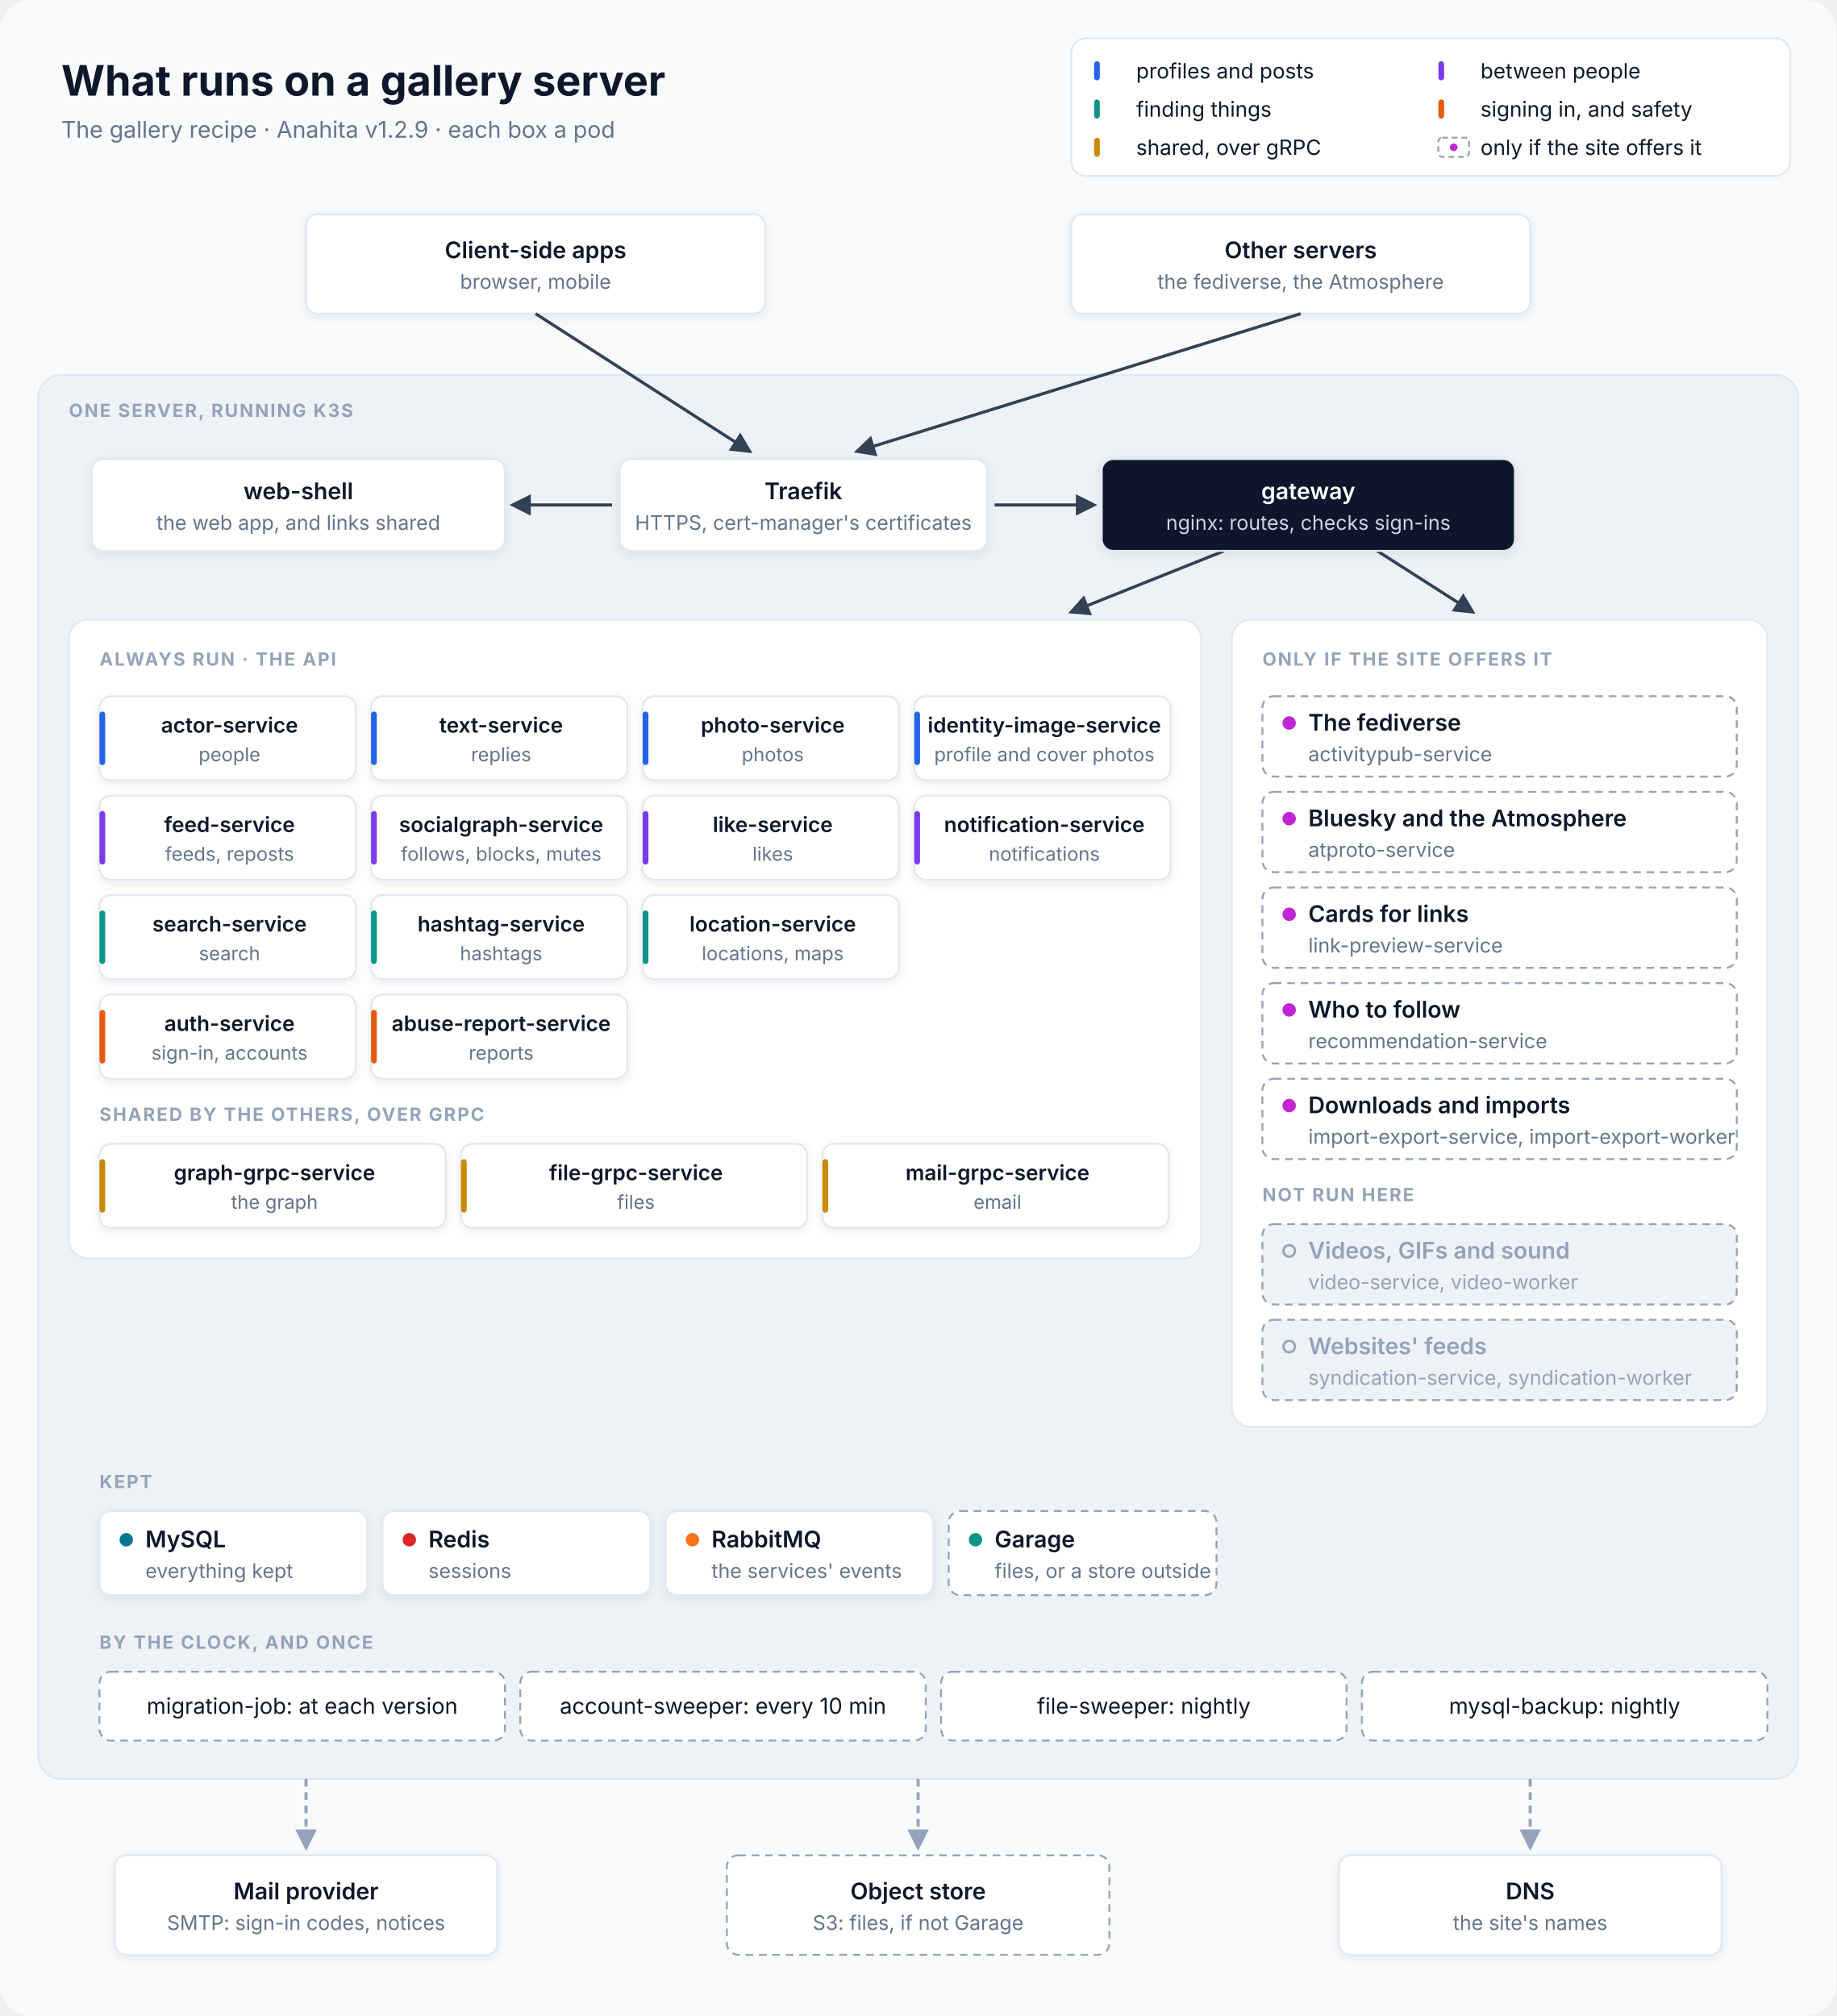
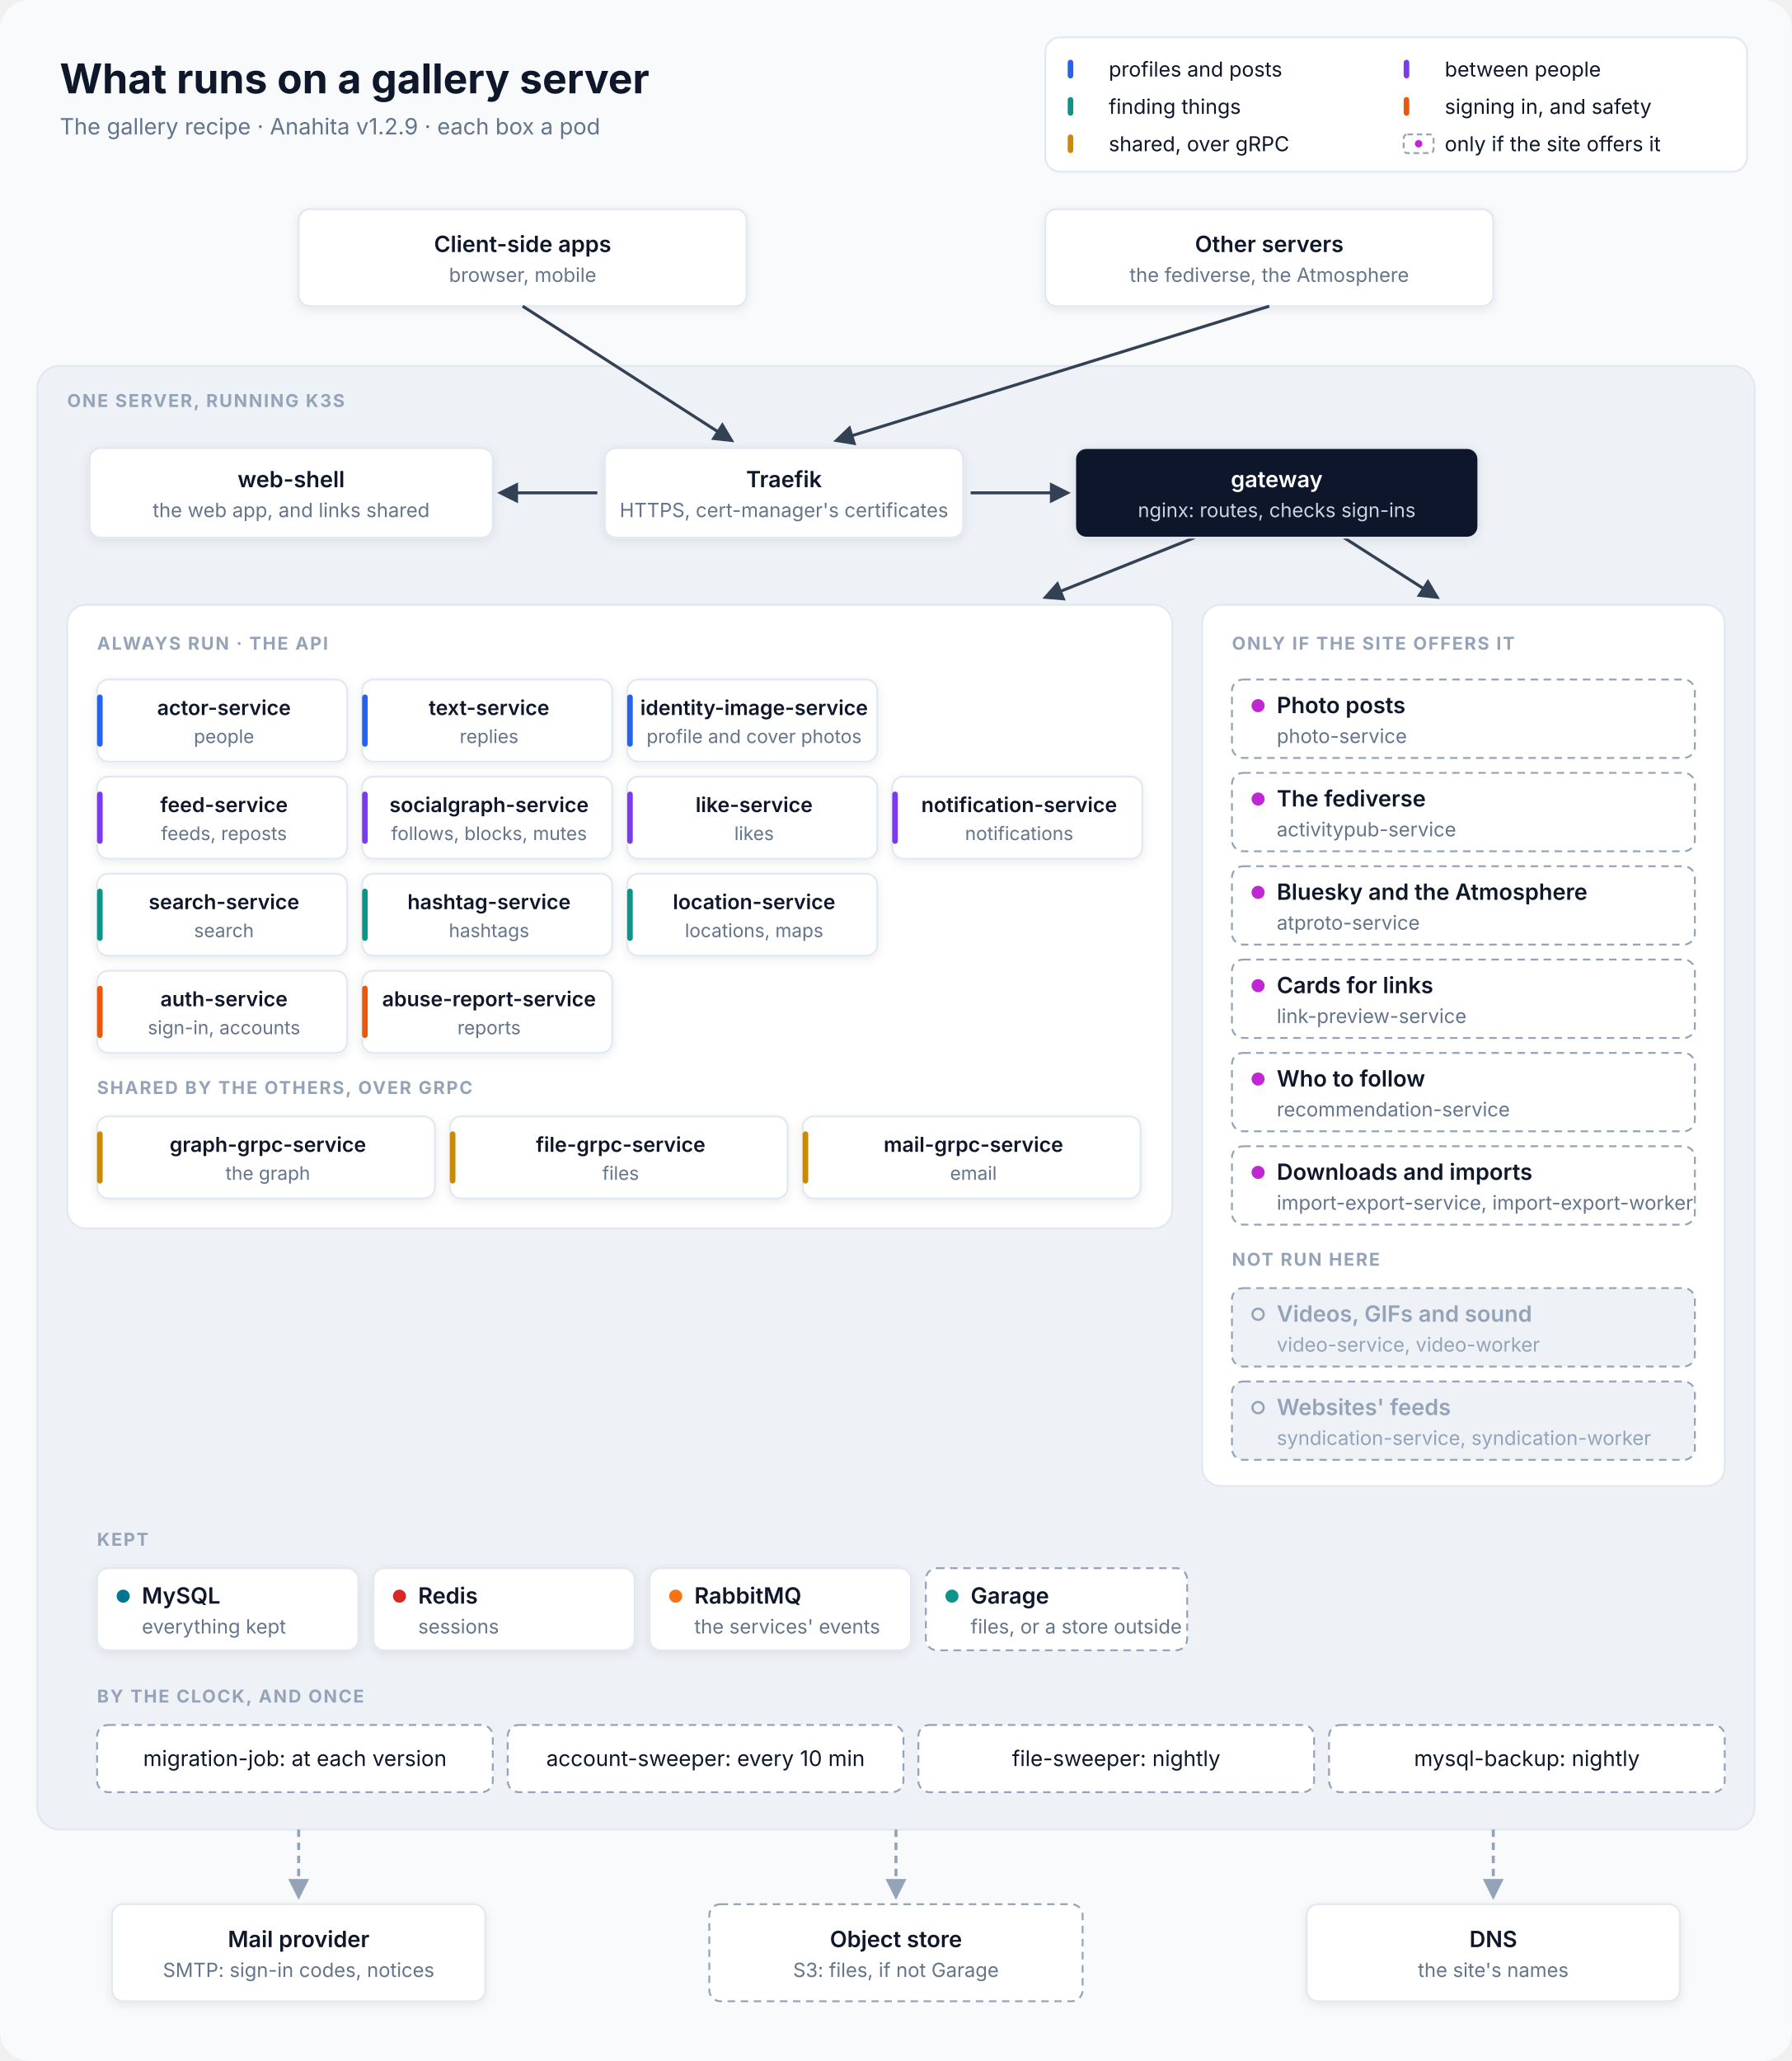
- <svg xmlns="http://www.w3.org/2000/svg" viewBox="0 0 960 1054" width="960" height="1054" font-family="Inter, 'SF Pro Text', 'Segoe UI', Helvetica, Arial, sans-serif" role="img" aria-labelledby="title desc">
+ <svg xmlns="http://www.w3.org/2000/svg" viewBox="0 0 960 1104" width="960" height="1104" font-family="Inter, 'SF Pro Text', 'Segoe UI', Helvetica, Arial, sans-serif" role="img" aria-labelledby="title desc">
  <defs>
    <filter id="shadow" x="-10%" y="-10%" width="120%" height="140%">
      <feDropShadow dx="0" dy="1.5" stdDeviation="2.5" flood-color="#0F172A" flood-opacity="0.08" />
    </filter>
    <marker id="in" viewBox="0 0 10 10" refX="8.5" refY="5" markerWidth="7" markerHeight="7" orient="auto-start-reverse">
      <path d="M0,0 L10,5 L0,10 z" fill="#334155" />
    </marker>
    <marker id="out" viewBox="0 0 10 10" refX="8.5" refY="5" markerWidth="7" markerHeight="7" orient="auto-start-reverse">
      <path d="M0,0 L10,5 L0,10 z" fill="#94A3B8" />
    </marker>
  </defs>
-   <rect width="960" height="1054" rx="16" fill="#F8FAFC" />
+   <rect width="960" height="1104" rx="16" fill="#F8FAFC" />
  <text x="32" y="50" font-size="22" fill="#0F172A" text-anchor="start" font-weight="700">What runs on a gallery server</text>
  <text x="32" y="72" font-size="12" fill="#64748B" text-anchor="start">The gallery recipe · Anahita v1.2.9 · each box a pod</text>
  <rect x="560" y="20" width="376" height="72" rx="8" fill="#FFFFFF" stroke="#E2E8F0" />
  <rect x="572" y="32" width="3" height="10" rx="1.5" fill="#2563EB" />
  <text x="594" y="41" font-size="11" fill="#0F172A" text-anchor="start">profiles and posts</text>
  <rect x="752" y="32" width="3" height="10" rx="1.5" fill="#7C3AED" />
  <text x="774" y="41" font-size="11" fill="#0F172A" text-anchor="start">between people</text>
  <rect x="572" y="52" width="3" height="10" rx="1.5" fill="#0D9488" />
  <text x="594" y="61" font-size="11" fill="#0F172A" text-anchor="start">finding things</text>
  <rect x="752" y="52" width="3" height="10" rx="1.5" fill="#EA580C" />
  <text x="774" y="61" font-size="11" fill="#0F172A" text-anchor="start">signing in, and safety</text>
  <rect x="572" y="72" width="3" height="10" rx="1.5" fill="#CA8A04" />
  <text x="594" y="81" font-size="11" fill="#0F172A" text-anchor="start">shared, over gRPC</text>
  <rect x="752" y="72" width="16" height="10" rx="2" fill="#FFFFFF" stroke="#94A3B8" stroke-dasharray="3 2" />
  <circle cx="760" cy="77" r="2" fill="#C026D3" />
  <text x="774" y="81" font-size="11" fill="#0F172A" text-anchor="start">only if the site offers it</text>
  <rect x="160" y="112" width="240" height="52" rx="6" fill="#FFFFFF" stroke="#E2E8F0" filter="url(#shadow)" />
  <text x="280.0" y="135.0" font-size="12" fill="#0F172A" text-anchor="middle" font-weight="600">Client-side apps</text>
  <text x="280.0" y="151.0" font-size="10.5" fill="#64748B" text-anchor="middle">browser, mobile</text>
  <rect x="560" y="112" width="240" height="52" rx="6" fill="#FFFFFF" stroke="#E2E8F0" filter="url(#shadow)" />
  <text x="680.0" y="135.0" font-size="12" fill="#0F172A" text-anchor="middle" font-weight="600">Other servers</text>
  <text x="680.0" y="151.0" font-size="10.5" fill="#64748B" text-anchor="middle">the fediverse, the Atmosphere</text>
-   <rect x="20" y="196" width="920" height="734" rx="12" fill="#EEF2F7" stroke="#E2E8F0" />
+   <rect x="20" y="196" width="920" height="784" rx="12" fill="#EEF2F7" stroke="#E2E8F0" />
  <text x="36" y="218" font-size="9.5" fill="#94A3B8" text-anchor="start" font-weight="700" letter-spacing="0.8">ONE SERVER, RUNNING K3S</text>
  <path d="M280 164 L392 236" stroke="#334155" stroke-width="1.6" fill="none" marker-end="url(#in)" />
  <path d="M680 164 L448 236" stroke="#334155" stroke-width="1.6" fill="none" marker-end="url(#in)" />
  <path d="M320 264 L268 264" stroke="#334155" stroke-width="1.6" fill="none" marker-end="url(#in)" />
  <path d="M520 264 L572 264" stroke="#334155" stroke-width="1.6" fill="none" marker-end="url(#in)" />
  <path d="M640 288 L560 320" stroke="#334155" stroke-width="1.6" fill="none" marker-end="url(#in)" />
  <path d="M720 288 L770 320" stroke="#334155" stroke-width="1.6" fill="none" marker-end="url(#in)" />
  <rect x="48" y="240" width="216" height="48" rx="6" fill="#FFFFFF" stroke="#E2E8F0" filter="url(#shadow)" />
  <text x="156.0" y="261.0" font-size="12" fill="#0F172A" text-anchor="middle" font-weight="600">web-shell</text>
  <text x="156.0" y="277.0" font-size="10.5" fill="#64748B" text-anchor="middle">the web app, and links shared</text>
  <rect x="324" y="240" width="192" height="48" rx="6" fill="#FFFFFF" stroke="#E2E8F0" filter="url(#shadow)" />
  <text x="420.0" y="261.0" font-size="12" fill="#0F172A" text-anchor="middle" font-weight="600">Traefik</text>
  <text x="420.0" y="277.0" font-size="10.5" fill="#64748B" text-anchor="middle">HTTPS, cert-manager's certificates</text>
  <rect x="576" y="240" width="216" height="48" rx="6" fill="#0F172A" stroke="#E2E8F0" filter="url(#shadow)" />
  <text x="684.0" y="261.0" font-size="12" fill="#FFFFFF" text-anchor="middle" font-weight="600">gateway</text>
  <text x="684.0" y="277.0" font-size="10.5" fill="#CBD5E1" text-anchor="middle">nginx: routes, checks sign-ins</text>
  <rect x="36" y="324" width="592" height="334" rx="10" fill="#FFFFFF" stroke="#E2E8F0" />
  <text x="52" y="348" font-size="9.5" fill="#94A3B8" text-anchor="start" font-weight="700" letter-spacing="0.8">ALWAYS RUN · THE API</text>
  <rect x="52" y="364" width="134" height="44" rx="6" fill="#FFFFFF" stroke="#E2E8F0" filter="url(#shadow)" />
  <rect x="52" y="372" width="3" height="28" rx="1.5" fill="#2563EB" />
  <text x="120.0" y="383" font-size="11" fill="#0F172A" text-anchor="middle" font-weight="600">actor-service</text>
  <text x="120.0" y="398" font-size="10" fill="#64748B" text-anchor="middle">people</text>
  <rect x="194" y="364" width="134" height="44" rx="6" fill="#FFFFFF" stroke="#E2E8F0" filter="url(#shadow)" />
  <rect x="194" y="372" width="3" height="28" rx="1.5" fill="#2563EB" />
  <text x="262.0" y="383" font-size="11" fill="#0F172A" text-anchor="middle" font-weight="600">text-service</text>
  <text x="262.0" y="398" font-size="10" fill="#64748B" text-anchor="middle">replies</text>
  <rect x="336" y="364" width="134" height="44" rx="6" fill="#FFFFFF" stroke="#E2E8F0" filter="url(#shadow)" />
  <rect x="336" y="372" width="3" height="28" rx="1.5" fill="#2563EB" />
-   <text x="404.0" y="383" font-size="11" fill="#0F172A" text-anchor="middle" font-weight="600">photo-service</text>
-   <text x="404.0" y="398" font-size="10" fill="#64748B" text-anchor="middle">photos</text>
-   <rect x="478" y="364" width="134" height="44" rx="6" fill="#FFFFFF" stroke="#E2E8F0" filter="url(#shadow)" />
-   <rect x="478" y="372" width="3" height="28" rx="1.5" fill="#2563EB" />
-   <text x="546.0" y="383" font-size="11" fill="#0F172A" text-anchor="middle" font-weight="600">identity-image-service</text>
-   <text x="546.0" y="398" font-size="10" fill="#64748B" text-anchor="middle">profile and cover photos</text>
+   <text x="404.0" y="383" font-size="11" fill="#0F172A" text-anchor="middle" font-weight="600">identity-image-service</text>
+   <text x="404.0" y="398" font-size="10" fill="#64748B" text-anchor="middle">profile and cover photos</text>
  <rect x="52" y="416" width="134" height="44" rx="6" fill="#FFFFFF" stroke="#E2E8F0" filter="url(#shadow)" />
  <rect x="52" y="424" width="3" height="28" rx="1.5" fill="#7C3AED" />
  <text x="120.0" y="435" font-size="11" fill="#0F172A" text-anchor="middle" font-weight="600">feed-service</text>
  <text x="120.0" y="450" font-size="10" fill="#64748B" text-anchor="middle">feeds, reposts</text>
  <rect x="194" y="416" width="134" height="44" rx="6" fill="#FFFFFF" stroke="#E2E8F0" filter="url(#shadow)" />
  <rect x="194" y="424" width="3" height="28" rx="1.5" fill="#7C3AED" />
  <text x="262.0" y="435" font-size="11" fill="#0F172A" text-anchor="middle" font-weight="600">socialgraph-service</text>
  <text x="262.0" y="450" font-size="10" fill="#64748B" text-anchor="middle">follows, blocks, mutes</text>
  <rect x="336" y="416" width="134" height="44" rx="6" fill="#FFFFFF" stroke="#E2E8F0" filter="url(#shadow)" />
  <rect x="336" y="424" width="3" height="28" rx="1.5" fill="#7C3AED" />
  <text x="404.0" y="435" font-size="11" fill="#0F172A" text-anchor="middle" font-weight="600">like-service</text>
  <text x="404.0" y="450" font-size="10" fill="#64748B" text-anchor="middle">likes</text>
  <rect x="478" y="416" width="134" height="44" rx="6" fill="#FFFFFF" stroke="#E2E8F0" filter="url(#shadow)" />
  <rect x="478" y="424" width="3" height="28" rx="1.5" fill="#7C3AED" />
  <text x="546.0" y="435" font-size="11" fill="#0F172A" text-anchor="middle" font-weight="600">notification-service</text>
  <text x="546.0" y="450" font-size="10" fill="#64748B" text-anchor="middle">notifications</text>
  <rect x="52" y="468" width="134" height="44" rx="6" fill="#FFFFFF" stroke="#E2E8F0" filter="url(#shadow)" />
  <rect x="52" y="476" width="3" height="28" rx="1.5" fill="#0D9488" />
  <text x="120.0" y="487" font-size="11" fill="#0F172A" text-anchor="middle" font-weight="600">search-service</text>
  <text x="120.0" y="502" font-size="10" fill="#64748B" text-anchor="middle">search</text>
  <rect x="194" y="468" width="134" height="44" rx="6" fill="#FFFFFF" stroke="#E2E8F0" filter="url(#shadow)" />
  <rect x="194" y="476" width="3" height="28" rx="1.5" fill="#0D9488" />
  <text x="262.0" y="487" font-size="11" fill="#0F172A" text-anchor="middle" font-weight="600">hashtag-service</text>
  <text x="262.0" y="502" font-size="10" fill="#64748B" text-anchor="middle">hashtags</text>
  <rect x="336" y="468" width="134" height="44" rx="6" fill="#FFFFFF" stroke="#E2E8F0" filter="url(#shadow)" />
  <rect x="336" y="476" width="3" height="28" rx="1.5" fill="#0D9488" />
  <text x="404.0" y="487" font-size="11" fill="#0F172A" text-anchor="middle" font-weight="600">location-service</text>
  <text x="404.0" y="502" font-size="10" fill="#64748B" text-anchor="middle">locations, maps</text>
  <rect x="52" y="520" width="134" height="44" rx="6" fill="#FFFFFF" stroke="#E2E8F0" filter="url(#shadow)" />
  <rect x="52" y="528" width="3" height="28" rx="1.5" fill="#EA580C" />
  <text x="120.0" y="539" font-size="11" fill="#0F172A" text-anchor="middle" font-weight="600">auth-service</text>
  <text x="120.0" y="554" font-size="10" fill="#64748B" text-anchor="middle">sign-in, accounts</text>
  <rect x="194" y="520" width="134" height="44" rx="6" fill="#FFFFFF" stroke="#E2E8F0" filter="url(#shadow)" />
  <rect x="194" y="528" width="3" height="28" rx="1.5" fill="#EA580C" />
  <text x="262.0" y="539" font-size="11" fill="#0F172A" text-anchor="middle" font-weight="600">abuse-report-service</text>
  <text x="262.0" y="554" font-size="10" fill="#64748B" text-anchor="middle">reports</text>
  <text x="52" y="586" font-size="9.5" fill="#94A3B8" text-anchor="start" font-weight="700" letter-spacing="0.8">SHARED BY THE OTHERS, OVER GRPC</text>
  <rect x="52" y="598" width="181" height="44" rx="6" fill="#FFFFFF" stroke="#E2E8F0" filter="url(#shadow)" />
  <rect x="52" y="606" width="3" height="28" rx="1.5" fill="#CA8A04" />
  <text x="143.5" y="617" font-size="11" fill="#0F172A" text-anchor="middle" font-weight="600">graph-grpc-service</text>
  <text x="143.5" y="632" font-size="10" fill="#64748B" text-anchor="middle">the graph</text>
  <rect x="241" y="598" width="181" height="44" rx="6" fill="#FFFFFF" stroke="#E2E8F0" filter="url(#shadow)" />
  <rect x="241" y="606" width="3" height="28" rx="1.5" fill="#CA8A04" />
  <text x="332.5" y="617" font-size="11" fill="#0F172A" text-anchor="middle" font-weight="600">file-grpc-service</text>
  <text x="332.5" y="632" font-size="10" fill="#64748B" text-anchor="middle">files</text>
  <rect x="430" y="598" width="181" height="44" rx="6" fill="#FFFFFF" stroke="#E2E8F0" filter="url(#shadow)" />
  <rect x="430" y="606" width="3" height="28" rx="1.5" fill="#CA8A04" />
  <text x="521.5" y="617" font-size="11" fill="#0F172A" text-anchor="middle" font-weight="600">mail-grpc-service</text>
  <text x="521.5" y="632" font-size="10" fill="#64748B" text-anchor="middle">email</text>
-   <rect x="644" y="324" width="280" height="422" rx="10" fill="#FFFFFF" stroke="#E2E8F0" />
+   <rect x="644" y="324" width="280" height="472" rx="10" fill="#FFFFFF" stroke="#E2E8F0" />
  <text x="660" y="348" font-size="9.5" fill="#94A3B8" text-anchor="start" font-weight="700" letter-spacing="0.8">ONLY IF THE SITE OFFERS IT</text>
  <rect x="660" y="364" width="248" height="42" rx="6" fill="#FFFFFF" stroke="#94A3B8" stroke-dasharray="4 3" />
  <circle cx="674" cy="378.0" r="3.5" fill="#C026D3" />
-   <text x="684" y="382.0" font-size="12" fill="#0F172A" text-anchor="start" font-weight="600">The fediverse</text>
-   <text x="684" y="398.0" font-size="10.5" fill="#64748B" text-anchor="start">activitypub-service</text>
+   <text x="684" y="382.0" font-size="12" fill="#0F172A" text-anchor="start" font-weight="600">Photo posts</text>
+   <text x="684" y="398.0" font-size="10.5" fill="#64748B" text-anchor="start">photo-service</text>
  <rect x="660" y="414" width="248" height="42" rx="6" fill="#FFFFFF" stroke="#94A3B8" stroke-dasharray="4 3" />
  <circle cx="674" cy="428.0" r="3.5" fill="#C026D3" />
-   <text x="684" y="432.0" font-size="12" fill="#0F172A" text-anchor="start" font-weight="600">Bluesky and the Atmosphere</text>
-   <text x="684" y="448.0" font-size="10.5" fill="#64748B" text-anchor="start">atproto-service</text>
+   <text x="684" y="432.0" font-size="12" fill="#0F172A" text-anchor="start" font-weight="600">The fediverse</text>
+   <text x="684" y="448.0" font-size="10.5" fill="#64748B" text-anchor="start">activitypub-service</text>
  <rect x="660" y="464" width="248" height="42" rx="6" fill="#FFFFFF" stroke="#94A3B8" stroke-dasharray="4 3" />
  <circle cx="674" cy="478.0" r="3.5" fill="#C026D3" />
-   <text x="684" y="482.0" font-size="12" fill="#0F172A" text-anchor="start" font-weight="600">Cards for links</text>
-   <text x="684" y="498.0" font-size="10.5" fill="#64748B" text-anchor="start">link-preview-service</text>
+   <text x="684" y="482.0" font-size="12" fill="#0F172A" text-anchor="start" font-weight="600">Bluesky and the Atmosphere</text>
+   <text x="684" y="498.0" font-size="10.5" fill="#64748B" text-anchor="start">atproto-service</text>
  <rect x="660" y="514" width="248" height="42" rx="6" fill="#FFFFFF" stroke="#94A3B8" stroke-dasharray="4 3" />
  <circle cx="674" cy="528.0" r="3.5" fill="#C026D3" />
-   <text x="684" y="532.0" font-size="12" fill="#0F172A" text-anchor="start" font-weight="600">Who to follow</text>
-   <text x="684" y="548.0" font-size="10.5" fill="#64748B" text-anchor="start">recommendation-service</text>
+   <text x="684" y="532.0" font-size="12" fill="#0F172A" text-anchor="start" font-weight="600">Cards for links</text>
+   <text x="684" y="548.0" font-size="10.5" fill="#64748B" text-anchor="start">link-preview-service</text>
  <rect x="660" y="564" width="248" height="42" rx="6" fill="#FFFFFF" stroke="#94A3B8" stroke-dasharray="4 3" />
  <circle cx="674" cy="578.0" r="3.5" fill="#C026D3" />
-   <text x="684" y="582.0" font-size="12" fill="#0F172A" text-anchor="start" font-weight="600">Downloads and imports</text>
-   <text x="684" y="598.0" font-size="10.5" fill="#64748B" text-anchor="start">import-export-service, import-export-worker</text>
-   <text x="660" y="628" font-size="9.5" fill="#94A3B8" text-anchor="start" font-weight="700" letter-spacing="0.8">NOT RUN HERE</text>
-   <rect x="660" y="640" width="248" height="42" rx="6" fill="#EEF2F7" stroke="#94A3B8" stroke-dasharray="4 3" />
-   <circle cx="674" cy="654.0" r="3" fill="none" stroke="#94A3B8" stroke-width="1.2" />
-   <text x="684" y="658.0" font-size="12" fill="#94A3B8" text-anchor="start" font-weight="600">Videos, GIFs and sound</text>
-   <text x="684" y="674.0" font-size="10.5" fill="#94A3B8" text-anchor="start">video-service, video-worker</text>
+   <text x="684" y="582.0" font-size="12" fill="#0F172A" text-anchor="start" font-weight="600">Who to follow</text>
+   <text x="684" y="598.0" font-size="10.5" fill="#64748B" text-anchor="start">recommendation-service</text>
+   <rect x="660" y="614" width="248" height="42" rx="6" fill="#FFFFFF" stroke="#94A3B8" stroke-dasharray="4 3" />
+   <circle cx="674" cy="628.0" r="3.5" fill="#C026D3" />
+   <text x="684" y="632.0" font-size="12" fill="#0F172A" text-anchor="start" font-weight="600">Downloads and imports</text>
+   <text x="684" y="648.0" font-size="10.5" fill="#64748B" text-anchor="start">import-export-service, import-export-worker</text>
+   <text x="660" y="678" font-size="9.5" fill="#94A3B8" text-anchor="start" font-weight="700" letter-spacing="0.8">NOT RUN HERE</text>
  <rect x="660" y="690" width="248" height="42" rx="6" fill="#EEF2F7" stroke="#94A3B8" stroke-dasharray="4 3" />
  <circle cx="674" cy="704.0" r="3" fill="none" stroke="#94A3B8" stroke-width="1.2" />
-   <text x="684" y="708.0" font-size="12" fill="#94A3B8" text-anchor="start" font-weight="600">Websites' feeds</text>
-   <text x="684" y="724.0" font-size="10.5" fill="#94A3B8" text-anchor="start">syndication-service, syndication-worker</text>
-   <text x="52" y="778" font-size="9.5" fill="#94A3B8" text-anchor="start" font-weight="700" letter-spacing="0.8">KEPT</text>
-   <rect x="52" y="790" width="140" height="44" rx="6" fill="#FFFFFF" stroke="#E2E8F0" filter="url(#shadow)" />
-   <circle cx="66" cy="805.0" r="3.5" fill="#00758F" />
-   <text x="76" y="809.0" font-size="12" fill="#0F172A" text-anchor="start" font-weight="600">MySQL</text>
-   <text x="76" y="825.0" font-size="10.5" fill="#64748B" text-anchor="start">everything kept</text>
-   <rect x="200" y="790" width="140" height="44" rx="6" fill="#FFFFFF" stroke="#E2E8F0" filter="url(#shadow)" />
-   <circle cx="214" cy="805.0" r="3.5" fill="#DC2626" />
-   <text x="224" y="809.0" font-size="12" fill="#0F172A" text-anchor="start" font-weight="600">Redis</text>
-   <text x="224" y="825.0" font-size="10.5" fill="#64748B" text-anchor="start">sessions</text>
-   <rect x="348" y="790" width="140" height="44" rx="6" fill="#FFFFFF" stroke="#E2E8F0" filter="url(#shadow)" />
-   <circle cx="362" cy="805.0" r="3.5" fill="#F97316" />
-   <text x="372" y="809.0" font-size="12" fill="#0F172A" text-anchor="start" font-weight="600">RabbitMQ</text>
-   <text x="372" y="825.0" font-size="10.5" fill="#64748B" text-anchor="start">the services' events</text>
-   <rect x="496" y="790" width="140" height="44" rx="6" fill="#FFFFFF" stroke="#94A3B8" stroke-dasharray="4 3" />
-   <circle cx="510" cy="805.0" r="3.5" fill="#0D9488" />
-   <text x="520" y="809.0" font-size="12" fill="#0F172A" text-anchor="start" font-weight="600">Garage</text>
-   <text x="520" y="825.0" font-size="10.5" fill="#64748B" text-anchor="start">files, or a store outside</text>
-   <text x="52" y="862" font-size="9.5" fill="#94A3B8" text-anchor="start" font-weight="700" letter-spacing="0.8">BY THE CLOCK, AND ONCE</text>
-   <rect x="52" y="874" width="212" height="36" rx="6" fill="#FFFFFF" stroke="#94A3B8" stroke-dasharray="4 3" />
-   <text x="158" y="896" font-size="11.5" fill="#0F172A" text-anchor="middle">migration-job: at each version</text>
-   <rect x="272" y="874" width="212" height="36" rx="6" fill="#FFFFFF" stroke="#94A3B8" stroke-dasharray="4 3" />
-   <text x="378" y="896" font-size="11.5" fill="#0F172A" text-anchor="middle">account-sweeper: every 10 min</text>
-   <rect x="492" y="874" width="212" height="36" rx="6" fill="#FFFFFF" stroke="#94A3B8" stroke-dasharray="4 3" />
-   <text x="598" y="896" font-size="11.5" fill="#0F172A" text-anchor="middle">file-sweeper: nightly</text>
-   <rect x="712" y="874" width="212" height="36" rx="6" fill="#FFFFFF" stroke="#94A3B8" stroke-dasharray="4 3" />
-   <text x="818" y="896" font-size="11.5" fill="#0F172A" text-anchor="middle">mysql-backup: nightly</text>
-   <path d="M160 930 L160 966" stroke="#94A3B8" stroke-width="1.6" fill="none" stroke-dasharray="4 3" marker-end="url(#out)" />
-   <path d="M480 930 L480 966" stroke="#94A3B8" stroke-width="1.6" fill="none" stroke-dasharray="4 3" marker-end="url(#out)" />
-   <path d="M800 930 L800 966" stroke="#94A3B8" stroke-width="1.6" fill="none" stroke-dasharray="4 3" marker-end="url(#out)" />
-   <rect x="60" y="970" width="200" height="52" rx="6" fill="#FFFFFF" stroke="#E2E8F0" filter="url(#shadow)" />
-   <text x="160.0" y="993.0" font-size="12" fill="#0F172A" text-anchor="middle" font-weight="600">Mail provider</text>
-   <text x="160.0" y="1009.0" font-size="10.5" fill="#64748B" text-anchor="middle">SMTP: sign-in codes, notices</text>
-   <rect x="380" y="970" width="200" height="52" rx="6" fill="#FFFFFF" stroke="#94A3B8" stroke-dasharray="4 3" />
-   <text x="480.0" y="993.0" font-size="12" fill="#0F172A" text-anchor="middle" font-weight="600">Object store</text>
-   <text x="480.0" y="1009.0" font-size="10.5" fill="#64748B" text-anchor="middle">S3: files, if not Garage</text>
-   <rect x="700" y="970" width="200" height="52" rx="6" fill="#FFFFFF" stroke="#E2E8F0" filter="url(#shadow)" />
-   <text x="800.0" y="993.0" font-size="12" fill="#0F172A" text-anchor="middle" font-weight="600">DNS</text>
-   <text x="800.0" y="1009.0" font-size="10.5" fill="#64748B" text-anchor="middle">the site's names</text>
+   <text x="684" y="708.0" font-size="12" fill="#94A3B8" text-anchor="start" font-weight="600">Videos, GIFs and sound</text>
+   <text x="684" y="724.0" font-size="10.5" fill="#94A3B8" text-anchor="start">video-service, video-worker</text>
+   <rect x="660" y="740" width="248" height="42" rx="6" fill="#EEF2F7" stroke="#94A3B8" stroke-dasharray="4 3" />
+   <circle cx="674" cy="754.0" r="3" fill="none" stroke="#94A3B8" stroke-width="1.2" />
+   <text x="684" y="758.0" font-size="12" fill="#94A3B8" text-anchor="start" font-weight="600">Websites' feeds</text>
+   <text x="684" y="774.0" font-size="10.5" fill="#94A3B8" text-anchor="start">syndication-service, syndication-worker</text>
+   <text x="52" y="828" font-size="9.5" fill="#94A3B8" text-anchor="start" font-weight="700" letter-spacing="0.8">KEPT</text>
+   <rect x="52" y="840" width="140" height="44" rx="6" fill="#FFFFFF" stroke="#E2E8F0" filter="url(#shadow)" />
+   <circle cx="66" cy="855.0" r="3.5" fill="#00758F" />
+   <text x="76" y="859.0" font-size="12" fill="#0F172A" text-anchor="start" font-weight="600">MySQL</text>
+   <text x="76" y="875.0" font-size="10.5" fill="#64748B" text-anchor="start">everything kept</text>
+   <rect x="200" y="840" width="140" height="44" rx="6" fill="#FFFFFF" stroke="#E2E8F0" filter="url(#shadow)" />
+   <circle cx="214" cy="855.0" r="3.5" fill="#DC2626" />
+   <text x="224" y="859.0" font-size="12" fill="#0F172A" text-anchor="start" font-weight="600">Redis</text>
+   <text x="224" y="875.0" font-size="10.5" fill="#64748B" text-anchor="start">sessions</text>
+   <rect x="348" y="840" width="140" height="44" rx="6" fill="#FFFFFF" stroke="#E2E8F0" filter="url(#shadow)" />
+   <circle cx="362" cy="855.0" r="3.5" fill="#F97316" />
+   <text x="372" y="859.0" font-size="12" fill="#0F172A" text-anchor="start" font-weight="600">RabbitMQ</text>
+   <text x="372" y="875.0" font-size="10.5" fill="#64748B" text-anchor="start">the services' events</text>
+   <rect x="496" y="840" width="140" height="44" rx="6" fill="#FFFFFF" stroke="#94A3B8" stroke-dasharray="4 3" />
+   <circle cx="510" cy="855.0" r="3.5" fill="#0D9488" />
+   <text x="520" y="859.0" font-size="12" fill="#0F172A" text-anchor="start" font-weight="600">Garage</text>
+   <text x="520" y="875.0" font-size="10.5" fill="#64748B" text-anchor="start">files, or a store outside</text>
+   <text x="52" y="912" font-size="9.5" fill="#94A3B8" text-anchor="start" font-weight="700" letter-spacing="0.8">BY THE CLOCK, AND ONCE</text>
+   <rect x="52" y="924" width="212" height="36" rx="6" fill="#FFFFFF" stroke="#94A3B8" stroke-dasharray="4 3" />
+   <text x="158" y="946" font-size="11.5" fill="#0F172A" text-anchor="middle">migration-job: at each version</text>
+   <rect x="272" y="924" width="212" height="36" rx="6" fill="#FFFFFF" stroke="#94A3B8" stroke-dasharray="4 3" />
+   <text x="378" y="946" font-size="11.5" fill="#0F172A" text-anchor="middle">account-sweeper: every 10 min</text>
+   <rect x="492" y="924" width="212" height="36" rx="6" fill="#FFFFFF" stroke="#94A3B8" stroke-dasharray="4 3" />
+   <text x="598" y="946" font-size="11.5" fill="#0F172A" text-anchor="middle">file-sweeper: nightly</text>
+   <rect x="712" y="924" width="212" height="36" rx="6" fill="#FFFFFF" stroke="#94A3B8" stroke-dasharray="4 3" />
+   <text x="818" y="946" font-size="11.5" fill="#0F172A" text-anchor="middle">mysql-backup: nightly</text>
+   <path d="M160 980 L160 1016" stroke="#94A3B8" stroke-width="1.6" fill="none" stroke-dasharray="4 3" marker-end="url(#out)" />
+   <path d="M480 980 L480 1016" stroke="#94A3B8" stroke-width="1.6" fill="none" stroke-dasharray="4 3" marker-end="url(#out)" />
+   <path d="M800 980 L800 1016" stroke="#94A3B8" stroke-width="1.6" fill="none" stroke-dasharray="4 3" marker-end="url(#out)" />
+   <rect x="60" y="1020" width="200" height="52" rx="6" fill="#FFFFFF" stroke="#E2E8F0" filter="url(#shadow)" />
+   <text x="160.0" y="1043.0" font-size="12" fill="#0F172A" text-anchor="middle" font-weight="600">Mail provider</text>
+   <text x="160.0" y="1059.0" font-size="10.5" fill="#64748B" text-anchor="middle">SMTP: sign-in codes, notices</text>
+   <rect x="380" y="1020" width="200" height="52" rx="6" fill="#FFFFFF" stroke="#94A3B8" stroke-dasharray="4 3" />
+   <text x="480.0" y="1043.0" font-size="12" fill="#0F172A" text-anchor="middle" font-weight="600">Object store</text>
+   <text x="480.0" y="1059.0" font-size="10.5" fill="#64748B" text-anchor="middle">S3: files, if not Garage</text>
+   <rect x="700" y="1020" width="200" height="52" rx="6" fill="#FFFFFF" stroke="#E2E8F0" filter="url(#shadow)" />
+   <text x="800.0" y="1043.0" font-size="12" fill="#0F172A" text-anchor="middle" font-weight="600">DNS</text>
+   <text x="800.0" y="1059.0" font-size="10.5" fill="#64748B" text-anchor="middle">the site's names</text>
</svg>
